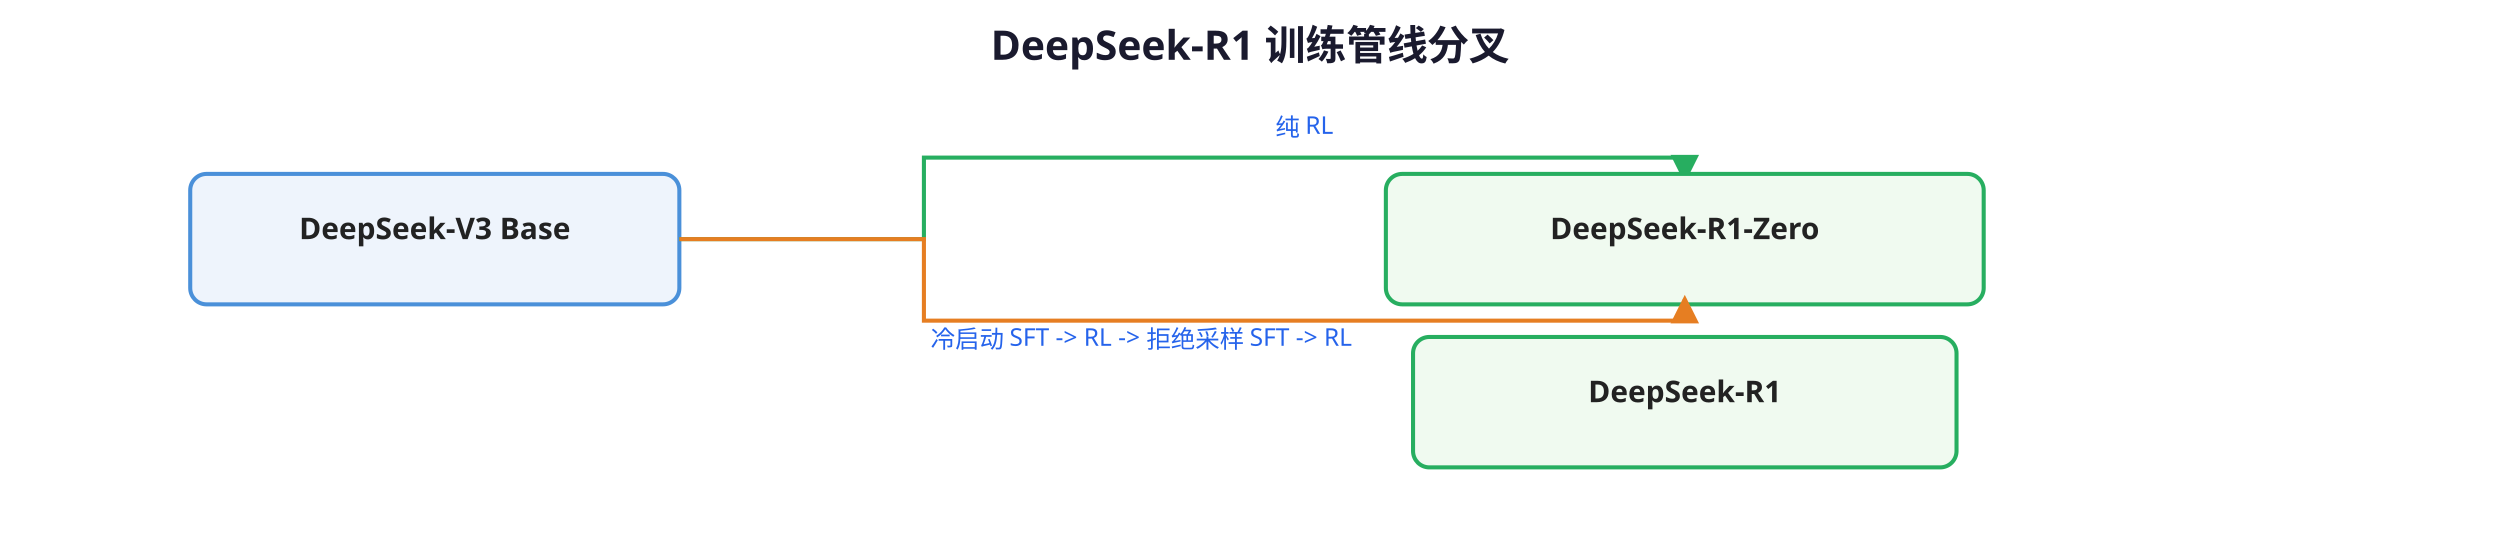
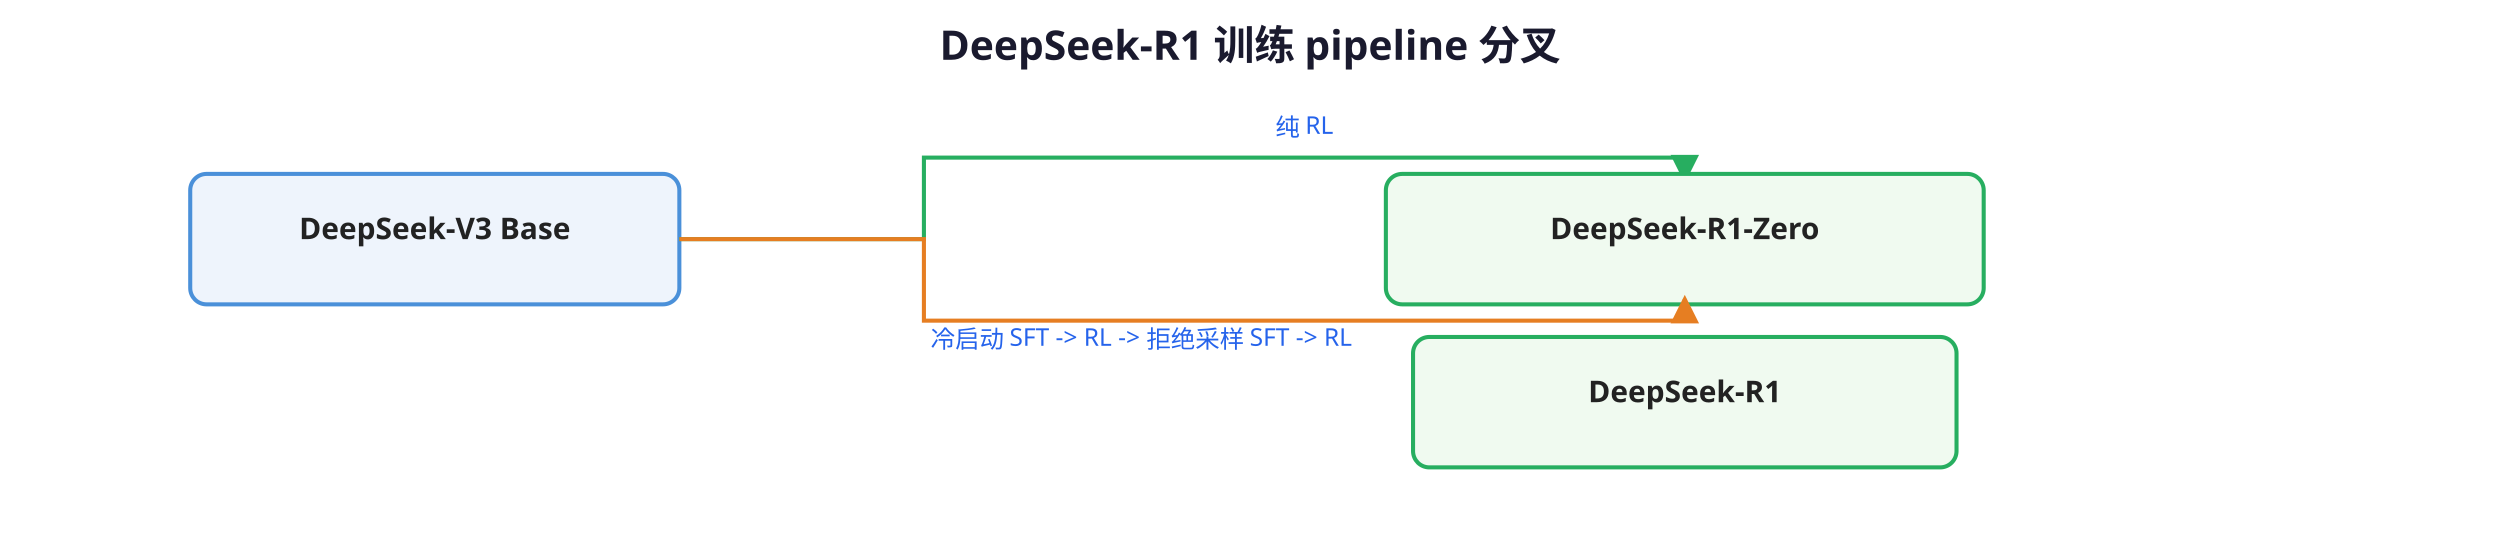
<svg xmlns="http://www.w3.org/2000/svg" viewBox="0 0 920 200" width="920" height="200">
  <style>
  .t { font: 700 15px sans-serif; fill: #1a1a2e; text-anchor: middle; }
  .st { font: 11px sans-serif; fill: #666; text-anchor: middle; }
  .lb { font: 600 11px sans-serif; fill: #222; text-anchor: middle; }
  .dt { font: 10px sans-serif; fill: #555; text-anchor: middle; }
  .an { font: 9px sans-serif; fill: #2563eb; text-anchor: middle; }
  .arr { stroke: #666; stroke-width: 1.5; fill: none; marker-end: url(#r1ba); }
  .arr-b { stroke: #4A90D9; stroke-width: 1.5; fill: none; marker-end: url(#r1bab); }
  .arr-g { stroke: #27AE60; stroke-width: 1.5; fill: none; marker-end: url(#r1bag); }
  .arr-o { stroke: #E67E22; stroke-width: 1.5; fill: none; marker-end: url(#r1bao); }
</style>
  <defs>
    <marker id="r1ba" markerWidth="7" markerHeight="7" refX="6" refY="3.5" orient="auto">
      <path d="M0,0 L7,3.5 L0,7 Z" fill="#666" />
    </marker>
    <marker id="r1bab" markerWidth="7" markerHeight="7" refX="6" refY="3.5" orient="auto">
      <path d="M0,0 L7,3.5 L0,7 Z" fill="#4A90D9" />
    </marker>
    <marker id="r1bag" markerWidth="7" markerHeight="7" refX="6" refY="3.5" orient="auto">
      <path d="M0,0 L7,3.5 L0,7 Z" fill="#27AE60" />
    </marker>
    <marker id="r1bao" markerWidth="7" markerHeight="7" refX="6" refY="3.5" orient="auto">
      <path d="M0,0 L7,3.5 L0,7 Z" fill="#E67E22" />
    </marker>
  </defs>
-   <text x="460" y="22" class="t" text-anchor="middle">DeepSeek-R1 训练管线分叉</text>
+   <text x="460" y="22" class="t" text-anchor="middle">DeepSeek-R1 训练 pipeline 分叉</text>
  <rect x="70" y="64" width="180" height="48" rx="6" fill="#eef4fc" stroke="#4A90D9" stroke-width="1.5" />
  <text x="160" y="88" class="lb" text-anchor="middle">DeepSeek-V3 Base</text>
  <polyline points="250,88 340,88 340,58 620,58 620,66" class="arr-g" fill="none" />
  <text x="480" y="50" class="an" text-anchor="middle">纯 RL</text>
  <rect x="510" y="64" width="220" height="48" rx="6" fill="#f0faf0" stroke="#27AE60" stroke-width="1.5" />
  <text x="620" y="88" class="lb" text-anchor="middle">DeepSeek-R1-Zero</text>
  <polyline points="250,88 340,88 340,118 620,118 620,110" class="arr-o" fill="none" />
  <text x="420" y="128" class="an" text-anchor="middle">冷启动 SFT -&gt; RL -&gt; 拒绝采样 SFT -&gt; RL</text>
  <rect x="520" y="124" width="200" height="48" rx="6" fill="#f0faf0" stroke="#27AE60" stroke-width="1.5" />
  <text x="620" y="148" class="lb" text-anchor="middle">DeepSeek-R1</text>
</svg>
